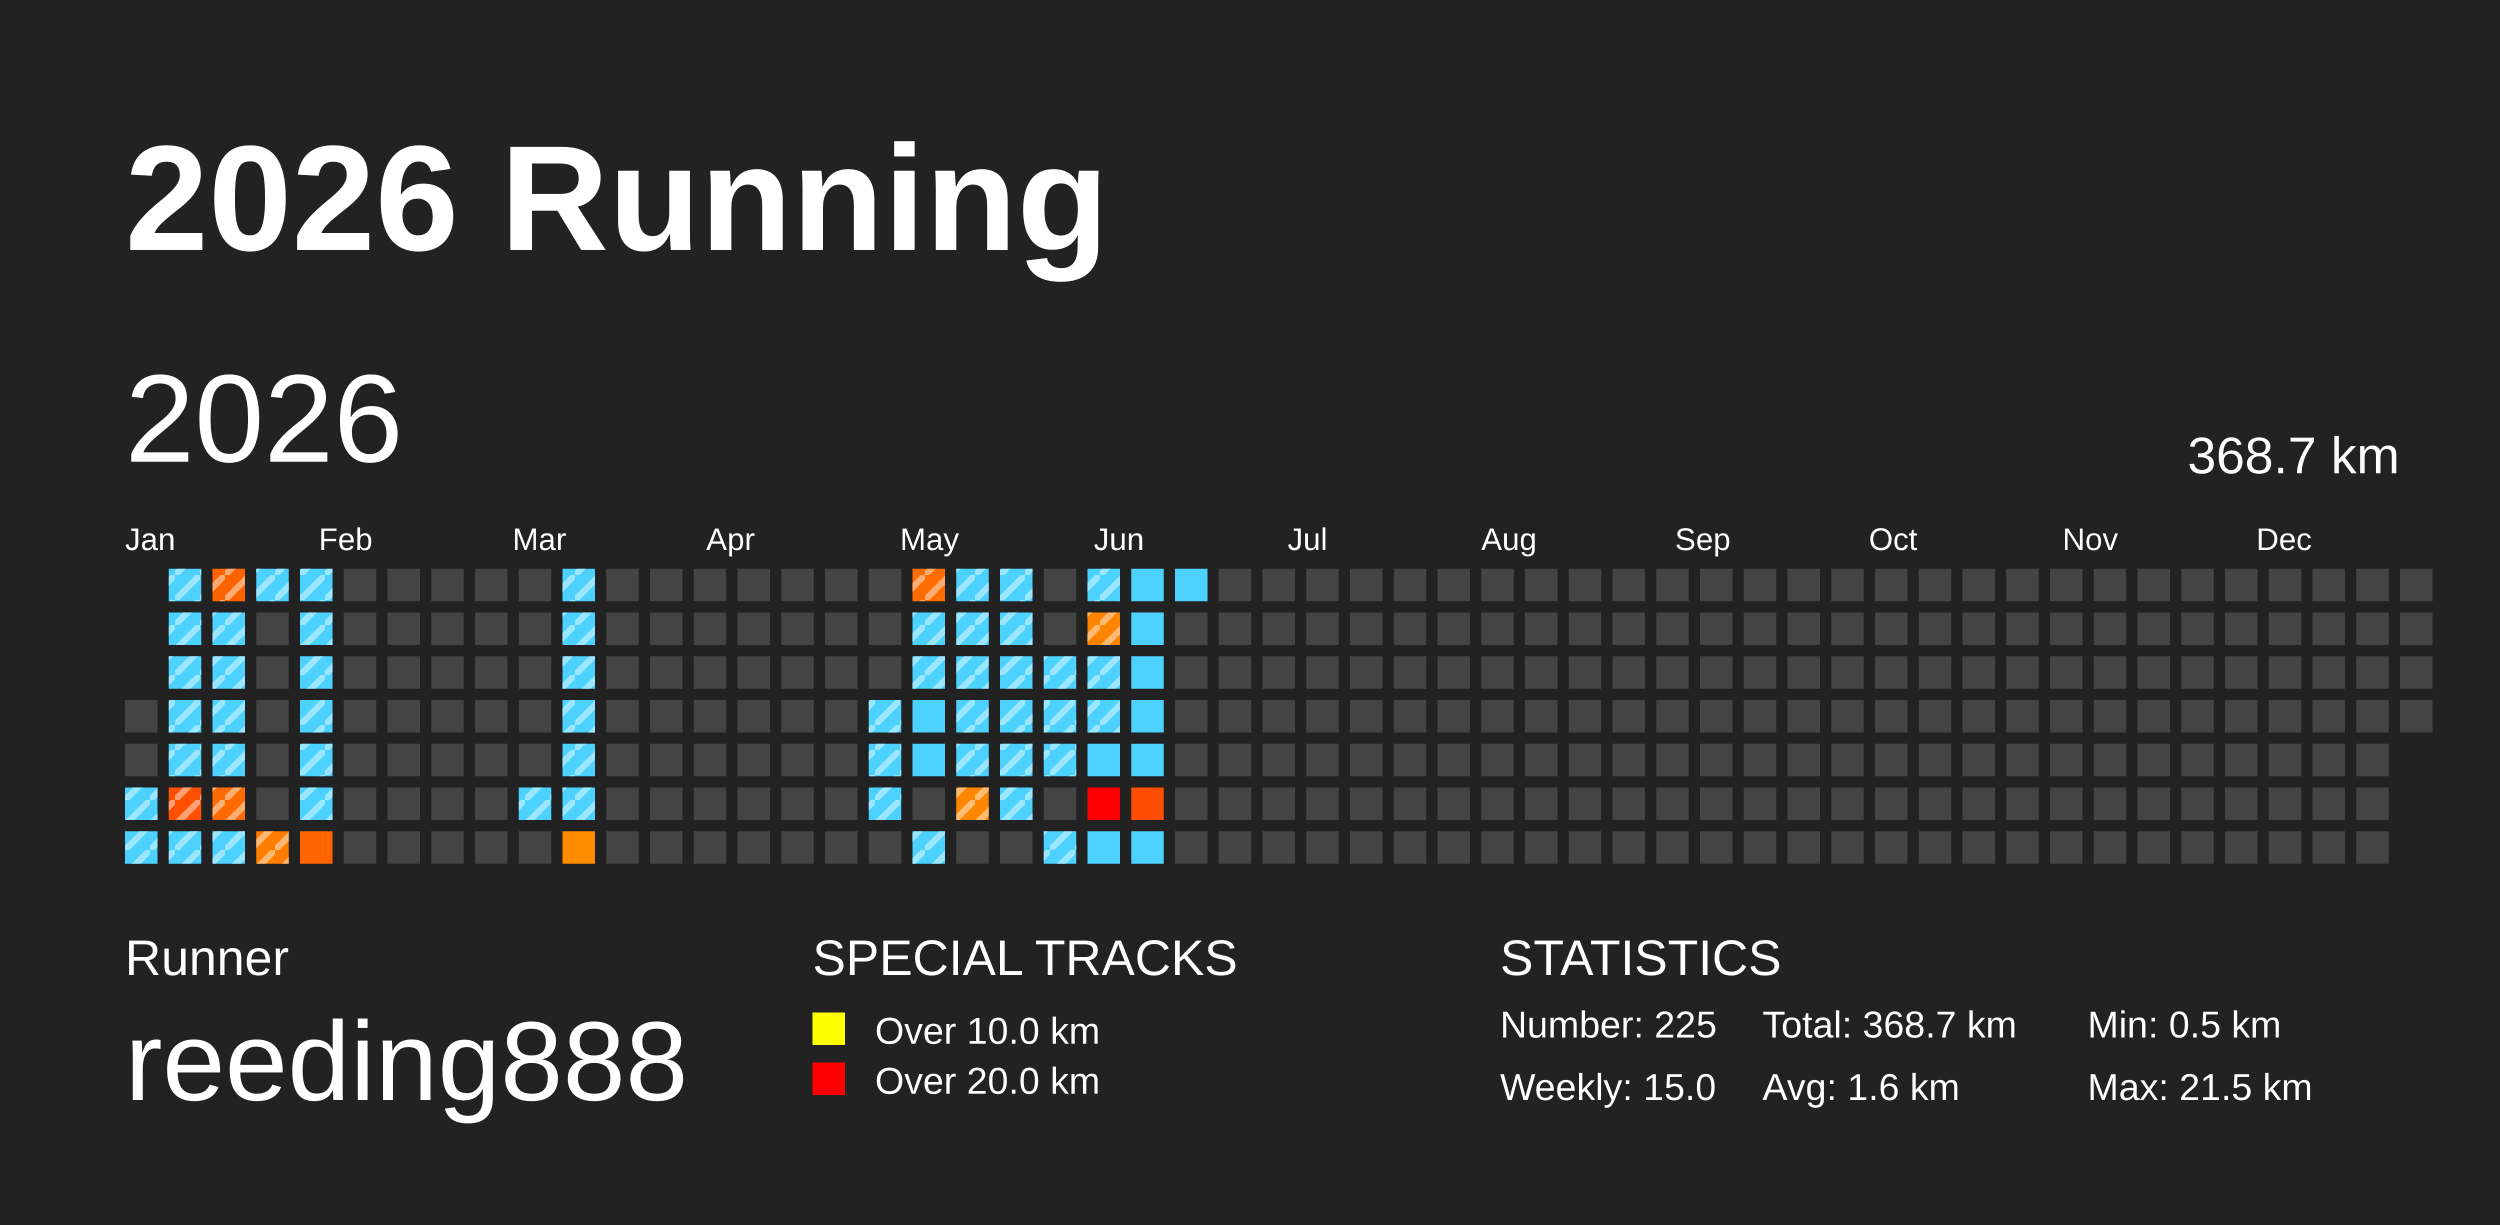
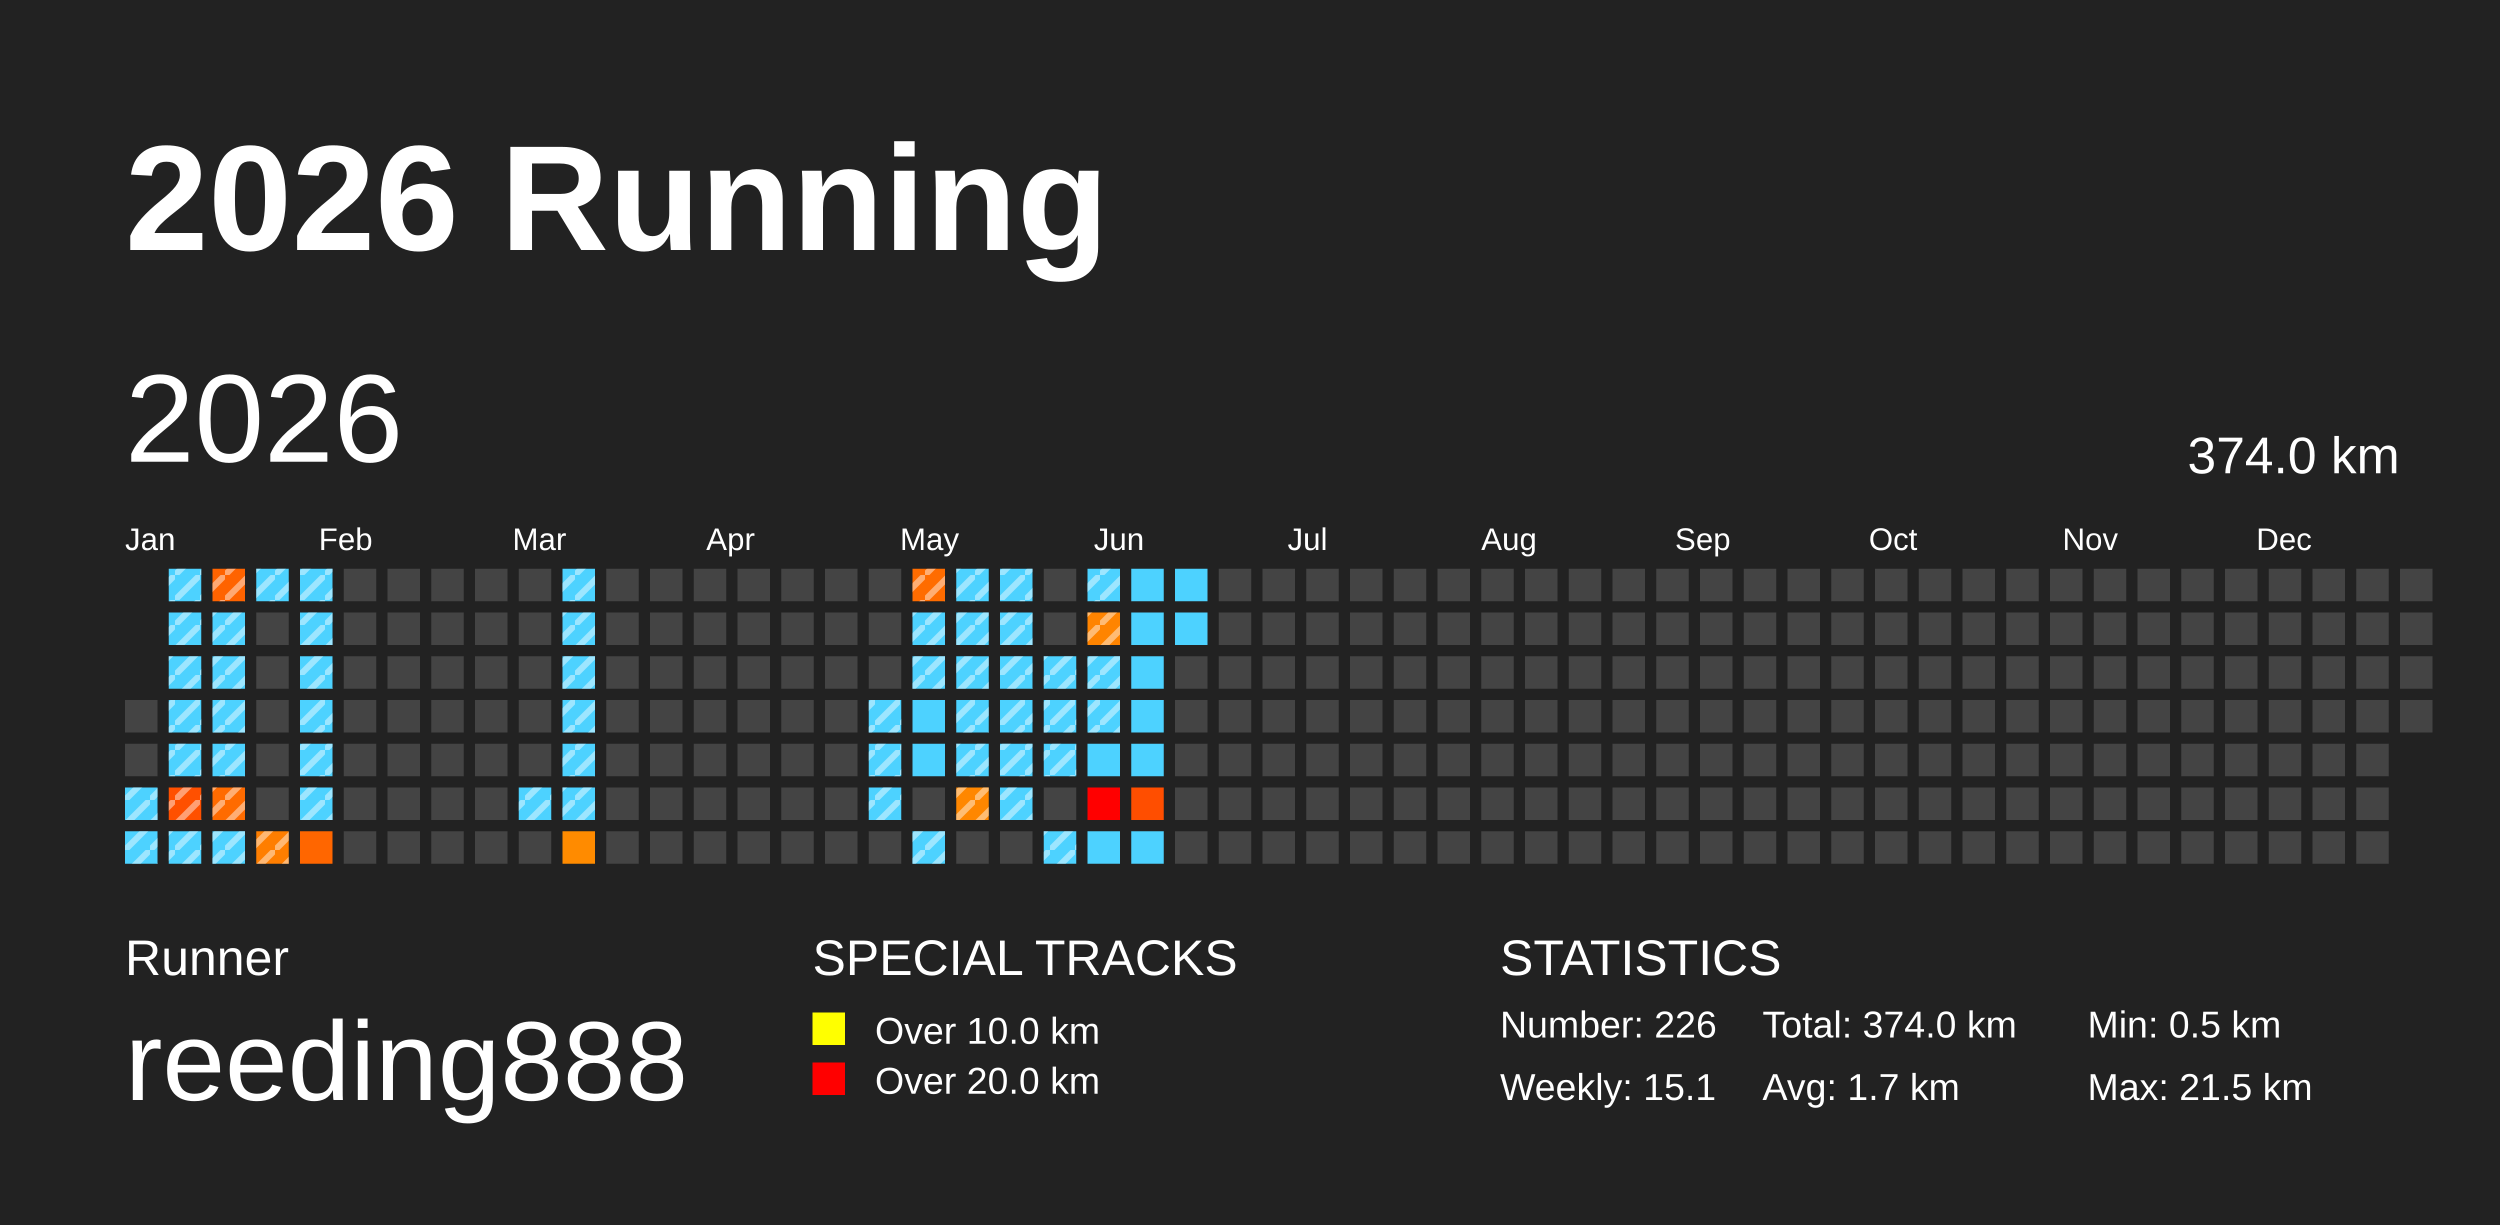
<svg xmlns="http://www.w3.org/2000/svg" baseProfile="full" height="98mm" version="1.1" viewBox="0,0,200,98" width="200mm">
  <defs>
    <pattern height="2" id="indoor-stripe" patternUnits="userSpaceOnUse" width="2">
      <line stroke="white" stroke-opacity="0.45" stroke-width="0.5" x1="0" x2="2" y1="2" y2="0" />
    </pattern>
  </defs>
  <rect fill="#222222" height="98" width="200" x="0" y="0" />
  <text fill="#FFFFFF" style="font-size:12px; font-family:Arial; font-weight:bold;" x="10" y="20">2026 Running</text>
  <text fill="#FFFFFF" style="font-size:4px; font-family:Arial" x="10" y="78">Runner</text>
  <text fill="#FFFFFF" style="font-size:9px; font-family:Arial" x="10" y="88">reeding888</text>
  <text fill="#FFFFFF" style="font-size:4px; font-family:Arial" x="65" y="78">SPECIAL TRACKS</text>
  <rect fill="yellow" height="2.6" width="2.6" x="65" y="81" />
  <text fill="#FFFFFF" style="font-size:3px; font-family:Arial" x="70" y="83.5">Over 10.0 km</text>
  <rect fill="red" height="2.6" width="2.6" x="65" y="85" />
  <text fill="#FFFFFF" style="font-size:3px; font-family:Arial" x="70" y="87.5">Over 20.0 km</text>
  <text fill="#FFFFFF" style="font-size:4px; font-family:Arial" x="120" y="78">STATISTICS</text>
-   <text fill="#FFFFFF" style="font-size:3px; font-family:Arial" x="120" y="83">Number: 225</text>
-   <text fill="#FFFFFF" style="font-size:3px; font-family:Arial" x="120" y="88">Weekly: 15.0</text>
-   <text fill="#FFFFFF" style="font-size:3px; font-family:Arial" x="141" y="83">Total: 368.7 km</text>
-   <text fill="#FFFFFF" style="font-size:3px; font-family:Arial" x="141" y="88">Avg: 1.6 km</text>
+   <text fill="#FFFFFF" style="font-size:3px; font-family:Arial" x="120" y="83">Number: 226</text>
+   <text fill="#FFFFFF" style="font-size:3px; font-family:Arial" x="120" y="88">Weekly: 15.1</text>
+   <text fill="#FFFFFF" style="font-size:3px; font-family:Arial" x="141" y="83">Total: 374.0 km</text>
+   <text fill="#FFFFFF" style="font-size:3px; font-family:Arial" x="141" y="88">Avg: 1.7 km</text>
  <text fill="#FFFFFF" style="font-size:3px; font-family:Arial" x="167" y="83">Min: 0.5 km</text>
  <text fill="#FFFFFF" style="font-size:3px; font-family:Arial" x="167" y="88">Max: 21.5 km</text>
  <text dominant-baseline="hanging" fill="#FFFFFF" style="font-size:10.0px; font-family:Arial;" x="10" y="30">2026</text>
-   <text dominant-baseline="hanging" fill="#FFFFFF" style="font-size:4.125px; font-family:Arial;" x="175" y="35">368.7 km</text>
+   <text dominant-baseline="hanging" fill="#FFFFFF" style="font-size:4.125px; font-family:Arial;" x="175" y="35">374.0 km</text>
  <text fill="#FFFFFF" style="font-size:2.5px; font-family:Arial" x="10.0" y="44">Jan</text>
  <text fill="#FFFFFF" style="font-size:2.5px; font-family:Arial" x="25.5" y="44">Feb</text>
  <text fill="#FFFFFF" style="font-size:2.5px; font-family:Arial" x="41.0" y="44">Mar</text>
  <text fill="#FFFFFF" style="font-size:2.5px; font-family:Arial" x="56.5" y="44">Apr</text>
  <text fill="#FFFFFF" style="font-size:2.5px; font-family:Arial" x="72.0" y="44">May</text>
  <text fill="#FFFFFF" style="font-size:2.5px; font-family:Arial" x="87.5" y="44">Jun</text>
  <text fill="#FFFFFF" style="font-size:2.5px; font-family:Arial" x="103.0" y="44">Jul</text>
  <text fill="#FFFFFF" style="font-size:2.5px; font-family:Arial" x="118.5" y="44">Aug</text>
  <text fill="#FFFFFF" style="font-size:2.5px; font-family:Arial" x="134.0" y="44">Sep</text>
  <text fill="#FFFFFF" style="font-size:2.5px; font-family:Arial" x="149.5" y="44">Oct</text>
  <text fill="#FFFFFF" style="font-size:2.5px; font-family:Arial" x="165.0" y="44">Nov</text>
  <text fill="#FFFFFF" style="font-size:2.5px; font-family:Arial" x="180.5" y="44">Dec</text>
  <rect fill="#444444" height="2.6" width="2.6" x="10.0" y="56.0" />
  <rect fill="#444444" height="2.6" width="2.6" x="10.0" y="59.5" />
  <rect fill="#4dd2ff" height="2.6" width="2.6" x="10.0" y="63.0" />
  <rect fill="url(#indoor-stripe)" height="2.6" style="pointer-events: none;" width="2.6" x="10.0" y="63.0" />
  <rect fill="#4dd2ff" height="2.6" width="2.6" x="10.0" y="66.5" />
  <rect fill="url(#indoor-stripe)" height="2.6" style="pointer-events: none;" width="2.6" x="10.0" y="66.5" />
  <rect fill="#4dd2ff" height="2.6" width="2.6" x="13.5" y="45.5" />
  <rect fill="url(#indoor-stripe)" height="2.6" style="pointer-events: none;" width="2.6" x="13.5" y="45.5" />
  <rect fill="#4dd2ff" height="2.6" width="2.6" x="13.5" y="49.0" />
  <rect fill="url(#indoor-stripe)" height="2.6" style="pointer-events: none;" width="2.6" x="13.5" y="49.0" />
  <rect fill="#4dd2ff" height="2.6" width="2.6" x="13.5" y="52.5" />
  <rect fill="url(#indoor-stripe)" height="2.6" style="pointer-events: none;" width="2.6" x="13.5" y="52.5" />
  <rect fill="#4dd2ff" height="2.6" width="2.6" x="13.5" y="56.0" />
  <rect fill="url(#indoor-stripe)" height="2.6" style="pointer-events: none;" width="2.6" x="13.5" y="56.0" />
  <rect fill="#4dd2ff" height="2.6" width="2.6" x="13.5" y="59.5" />
  <rect fill="url(#indoor-stripe)" height="2.6" style="pointer-events: none;" width="2.6" x="13.5" y="59.5" />
  <rect fill="#ff5000" height="2.6" width="2.6" x="13.5" y="63.0" />
  <rect fill="url(#indoor-stripe)" height="2.6" style="pointer-events: none;" width="2.6" x="13.5" y="63.0" />
  <rect fill="#4dd2ff" height="2.6" width="2.6" x="13.5" y="66.5" />
  <rect fill="url(#indoor-stripe)" height="2.6" style="pointer-events: none;" width="2.6" x="13.5" y="66.5" />
  <rect fill="#ff6300" height="2.6" width="2.6" x="17.0" y="45.5" />
  <rect fill="url(#indoor-stripe)" height="2.6" style="pointer-events: none;" width="2.6" x="17.0" y="45.5" />
  <rect fill="#4dd2ff" height="2.6" width="2.6" x="17.0" y="49.0" />
  <rect fill="url(#indoor-stripe)" height="2.6" style="pointer-events: none;" width="2.6" x="17.0" y="49.0" />
  <rect fill="#4dd2ff" height="2.6" width="2.6" x="17.0" y="52.5" />
  <rect fill="url(#indoor-stripe)" height="2.6" style="pointer-events: none;" width="2.6" x="17.0" y="52.5" />
  <rect fill="#4dd2ff" height="2.6" width="2.6" x="17.0" y="56.0" />
  <rect fill="url(#indoor-stripe)" height="2.6" style="pointer-events: none;" width="2.6" x="17.0" y="56.0" />
  <rect fill="#4dd2ff" height="2.6" width="2.6" x="17.0" y="59.5" />
  <rect fill="url(#indoor-stripe)" height="2.6" style="pointer-events: none;" width="2.6" x="17.0" y="59.5" />
  <rect fill="#ff6b00" height="2.6" width="2.6" x="17.0" y="63.0" />
  <rect fill="url(#indoor-stripe)" height="2.6" style="pointer-events: none;" width="2.6" x="17.0" y="63.0" />
  <rect fill="#4dd2ff" height="2.6" width="2.6" x="17.0" y="66.5" />
  <rect fill="url(#indoor-stripe)" height="2.6" style="pointer-events: none;" width="2.6" x="17.0" y="66.5" />
  <rect fill="#4dd2ff" height="2.6" width="2.6" x="20.5" y="45.5" />
  <rect fill="url(#indoor-stripe)" height="2.6" style="pointer-events: none;" width="2.6" x="20.5" y="45.5" />
  <rect fill="#444444" height="2.6" width="2.6" x="20.5" y="49.0" />
  <rect fill="#444444" height="2.6" width="2.6" x="20.5" y="52.5" />
  <rect fill="#444444" height="2.6" width="2.6" x="20.5" y="56.0" />
  <rect fill="#444444" height="2.6" width="2.6" x="20.5" y="59.5" />
  <rect fill="#444444" height="2.6" width="2.6" x="20.5" y="63.0" />
  <rect fill="#ff7e00" height="2.6" width="2.6" x="20.5" y="66.5" />
  <rect fill="url(#indoor-stripe)" height="2.6" style="pointer-events: none;" width="2.6" x="20.5" y="66.5" />
  <rect fill="#4dd2ff" height="2.6" width="2.6" x="24.0" y="45.5" />
  <rect fill="url(#indoor-stripe)" height="2.6" style="pointer-events: none;" width="2.6" x="24.0" y="45.5" />
  <rect fill="#4dd2ff" height="2.6" width="2.6" x="24.0" y="49.0" />
  <rect fill="url(#indoor-stripe)" height="2.6" style="pointer-events: none;" width="2.6" x="24.0" y="49.0" />
  <rect fill="#4dd2ff" height="2.6" width="2.6" x="24.0" y="52.5" />
  <rect fill="url(#indoor-stripe)" height="2.6" style="pointer-events: none;" width="2.6" x="24.0" y="52.5" />
  <rect fill="#4dd2ff" height="2.6" width="2.6" x="24.0" y="56.0" />
  <rect fill="url(#indoor-stripe)" height="2.6" style="pointer-events: none;" width="2.6" x="24.0" y="56.0" />
  <rect fill="#4dd2ff" height="2.6" width="2.6" x="24.0" y="59.5" />
  <rect fill="url(#indoor-stripe)" height="2.6" style="pointer-events: none;" width="2.6" x="24.0" y="59.5" />
  <rect fill="#4dd2ff" height="2.6" width="2.6" x="24.0" y="63.0" />
  <rect fill="url(#indoor-stripe)" height="2.6" style="pointer-events: none;" width="2.6" x="24.0" y="63.0" />
  <rect fill="#ff6600" height="2.6" width="2.6" x="24.0" y="66.5" />
  <rect fill="#444444" height="2.6" width="2.6" x="27.5" y="45.5" />
  <rect fill="#444444" height="2.6" width="2.6" x="27.5" y="49.0" />
  <rect fill="#444444" height="2.6" width="2.6" x="27.5" y="52.5" />
  <rect fill="#444444" height="2.6" width="2.6" x="27.5" y="56.0" />
  <rect fill="#444444" height="2.6" width="2.6" x="27.5" y="59.5" />
  <rect fill="#444444" height="2.6" width="2.6" x="27.5" y="63.0" />
  <rect fill="#444444" height="2.6" width="2.6" x="27.5" y="66.5" />
  <rect fill="#444444" height="2.6" width="2.6" x="31.0" y="45.5" />
  <rect fill="#444444" height="2.6" width="2.6" x="31.0" y="49.0" />
  <rect fill="#444444" height="2.6" width="2.6" x="31.0" y="52.5" />
  <rect fill="#444444" height="2.6" width="2.6" x="31.0" y="56.0" />
  <rect fill="#444444" height="2.6" width="2.6" x="31.0" y="59.5" />
  <rect fill="#444444" height="2.6" width="2.6" x="31.0" y="63.0" />
  <rect fill="#444444" height="2.6" width="2.6" x="31.0" y="66.5" />
  <rect fill="#444444" height="2.6" width="2.6" x="34.5" y="45.5" />
  <rect fill="#444444" height="2.6" width="2.6" x="34.5" y="49.0" />
  <rect fill="#444444" height="2.6" width="2.6" x="34.5" y="52.5" />
  <rect fill="#444444" height="2.6" width="2.6" x="34.5" y="56.0" />
  <rect fill="#444444" height="2.6" width="2.6" x="34.5" y="59.5" />
  <rect fill="#444444" height="2.6" width="2.6" x="34.5" y="63.0" />
  <rect fill="#444444" height="2.6" width="2.6" x="34.5" y="66.5" />
  <rect fill="#444444" height="2.6" width="2.6" x="38.0" y="45.5" />
  <rect fill="#444444" height="2.6" width="2.6" x="38.0" y="49.0" />
  <rect fill="#444444" height="2.6" width="2.6" x="38.0" y="52.5" />
  <rect fill="#444444" height="2.6" width="2.6" x="38.0" y="56.0" />
  <rect fill="#444444" height="2.6" width="2.6" x="38.0" y="59.5" />
  <rect fill="#444444" height="2.6" width="2.6" x="38.0" y="63.0" />
  <rect fill="#444444" height="2.6" width="2.6" x="38.0" y="66.5" />
  <rect fill="#444444" height="2.6" width="2.6" x="41.5" y="45.5" />
  <rect fill="#444444" height="2.6" width="2.6" x="41.5" y="49.0" />
  <rect fill="#444444" height="2.6" width="2.6" x="41.5" y="52.5" />
  <rect fill="#444444" height="2.6" width="2.6" x="41.5" y="56.0" />
  <rect fill="#444444" height="2.6" width="2.6" x="41.5" y="59.5" />
  <rect fill="#4dd2ff" height="2.6" width="2.6" x="41.5" y="63.0" />
  <rect fill="url(#indoor-stripe)" height="2.6" style="pointer-events: none;" width="2.6" x="41.5" y="63.0" />
  <rect fill="#444444" height="2.6" width="2.6" x="41.5" y="66.5" />
  <rect fill="#4dd2ff" height="2.6" width="2.6" x="45.0" y="45.5" />
  <rect fill="url(#indoor-stripe)" height="2.6" style="pointer-events: none;" width="2.6" x="45.0" y="45.5" />
  <rect fill="#4dd2ff" height="2.6" width="2.6" x="45.0" y="49.0" />
  <rect fill="url(#indoor-stripe)" height="2.6" style="pointer-events: none;" width="2.6" x="45.0" y="49.0" />
  <rect fill="#4dd2ff" height="2.6" width="2.6" x="45.0" y="52.5" />
  <rect fill="url(#indoor-stripe)" height="2.6" style="pointer-events: none;" width="2.6" x="45.0" y="52.5" />
  <rect fill="#4dd2ff" height="2.6" width="2.6" x="45.0" y="56.0" />
  <rect fill="url(#indoor-stripe)" height="2.6" style="pointer-events: none;" width="2.6" x="45.0" y="56.0" />
  <rect fill="#4dd2ff" height="2.6" width="2.6" x="45.0" y="59.5" />
  <rect fill="url(#indoor-stripe)" height="2.6" style="pointer-events: none;" width="2.6" x="45.0" y="59.5" />
  <rect fill="#4dd2ff" height="2.6" width="2.6" x="45.0" y="63.0" />
  <rect fill="url(#indoor-stripe)" height="2.6" style="pointer-events: none;" width="2.6" x="45.0" y="63.0" />
  <rect fill="#ff8b00" height="2.6" width="2.6" x="45.0" y="66.5" />
  <rect fill="#444444" height="2.6" width="2.6" x="48.5" y="45.5" />
  <rect fill="#444444" height="2.6" width="2.6" x="48.5" y="49.0" />
  <rect fill="#444444" height="2.6" width="2.6" x="48.5" y="52.5" />
  <rect fill="#444444" height="2.6" width="2.6" x="48.5" y="56.0" />
  <rect fill="#444444" height="2.6" width="2.6" x="48.5" y="59.5" />
  <rect fill="#444444" height="2.6" width="2.6" x="48.5" y="63.0" />
  <rect fill="#444444" height="2.6" width="2.6" x="48.5" y="66.5" />
  <rect fill="#444444" height="2.6" width="2.6" x="52.0" y="45.5" />
  <rect fill="#444444" height="2.6" width="2.6" x="52.0" y="49.0" />
  <rect fill="#444444" height="2.6" width="2.6" x="52.0" y="52.5" />
  <rect fill="#444444" height="2.6" width="2.6" x="52.0" y="56.0" />
  <rect fill="#444444" height="2.6" width="2.6" x="52.0" y="59.5" />
  <rect fill="#444444" height="2.6" width="2.6" x="52.0" y="63.0" />
  <rect fill="#444444" height="2.6" width="2.6" x="52.0" y="66.5" />
  <rect fill="#444444" height="2.6" width="2.6" x="55.5" y="45.5" />
  <rect fill="#444444" height="2.6" width="2.6" x="55.5" y="49.0" />
  <rect fill="#444444" height="2.6" width="2.6" x="55.5" y="52.5" />
  <rect fill="#444444" height="2.6" width="2.6" x="55.5" y="56.0" />
  <rect fill="#444444" height="2.6" width="2.6" x="55.5" y="59.5" />
  <rect fill="#444444" height="2.6" width="2.6" x="55.5" y="63.0" />
  <rect fill="#444444" height="2.6" width="2.6" x="55.5" y="66.5" />
  <rect fill="#444444" height="2.6" width="2.6" x="59.0" y="45.5" />
  <rect fill="#444444" height="2.6" width="2.6" x="59.0" y="49.0" />
  <rect fill="#444444" height="2.6" width="2.6" x="59.0" y="52.5" />
  <rect fill="#444444" height="2.6" width="2.6" x="59.0" y="56.0" />
  <rect fill="#444444" height="2.6" width="2.6" x="59.0" y="59.5" />
  <rect fill="#444444" height="2.6" width="2.6" x="59.0" y="63.0" />
  <rect fill="#444444" height="2.6" width="2.6" x="59.0" y="66.5" />
  <rect fill="#444444" height="2.6" width="2.6" x="62.5" y="45.5" />
  <rect fill="#444444" height="2.6" width="2.6" x="62.5" y="49.0" />
  <rect fill="#444444" height="2.6" width="2.6" x="62.5" y="52.5" />
  <rect fill="#444444" height="2.6" width="2.6" x="62.5" y="56.0" />
  <rect fill="#444444" height="2.6" width="2.6" x="62.5" y="59.5" />
  <rect fill="#444444" height="2.6" width="2.6" x="62.5" y="63.0" />
  <rect fill="#444444" height="2.6" width="2.6" x="62.5" y="66.5" />
  <rect fill="#444444" height="2.6" width="2.6" x="66.0" y="45.5" />
  <rect fill="#444444" height="2.6" width="2.6" x="66.0" y="49.0" />
  <rect fill="#444444" height="2.6" width="2.6" x="66.0" y="52.5" />
  <rect fill="#444444" height="2.6" width="2.6" x="66.0" y="56.0" />
  <rect fill="#444444" height="2.6" width="2.6" x="66.0" y="59.5" />
  <rect fill="#444444" height="2.6" width="2.6" x="66.0" y="63.0" />
  <rect fill="#444444" height="2.6" width="2.6" x="66.0" y="66.5" />
  <rect fill="#444444" height="2.6" width="2.6" x="69.5" y="45.5" />
  <rect fill="#444444" height="2.6" width="2.6" x="69.5" y="49.0" />
  <rect fill="#444444" height="2.6" width="2.6" x="69.5" y="52.5" />
  <rect fill="#4dd2ff" height="2.6" width="2.6" x="69.5" y="56.0" />
  <rect fill="url(#indoor-stripe)" height="2.6" style="pointer-events: none;" width="2.6" x="69.5" y="56.0" />
  <rect fill="#4dd2ff" height="2.6" width="2.6" x="69.5" y="59.5" />
  <rect fill="url(#indoor-stripe)" height="2.6" style="pointer-events: none;" width="2.6" x="69.5" y="59.5" />
  <rect fill="#4dd2ff" height="2.6" width="2.6" x="69.5" y="63.0" />
  <rect fill="url(#indoor-stripe)" height="2.6" style="pointer-events: none;" width="2.6" x="69.5" y="63.0" />
  <rect fill="#444444" height="2.6" width="2.6" x="69.5" y="66.5" />
  <rect fill="#ff6c00" height="2.6" width="2.6" x="73.0" y="45.5" />
  <rect fill="url(#indoor-stripe)" height="2.6" style="pointer-events: none;" width="2.6" x="73.0" y="45.5" />
  <rect fill="#4dd2ff" height="2.6" width="2.6" x="73.0" y="49.0" />
  <rect fill="url(#indoor-stripe)" height="2.6" style="pointer-events: none;" width="2.6" x="73.0" y="49.0" />
  <rect fill="#4dd2ff" height="2.6" width="2.6" x="73.0" y="52.5" />
  <rect fill="url(#indoor-stripe)" height="2.6" style="pointer-events: none;" width="2.6" x="73.0" y="52.5" />
  <rect fill="#4dd2ff" height="2.6" width="2.6" x="73.0" y="56.0" />
  <rect fill="#4dd2ff" height="2.6" width="2.6" x="73.0" y="59.5" />
  <rect fill="#444444" height="2.6" width="2.6" x="73.0" y="63.0" />
  <rect fill="#4dd2ff" height="2.6" width="2.6" x="73.0" y="66.5" />
  <rect fill="url(#indoor-stripe)" height="2.6" style="pointer-events: none;" width="2.6" x="73.0" y="66.5" />
  <rect fill="#4dd2ff" height="2.6" width="2.6" x="76.5" y="45.5" />
  <rect fill="url(#indoor-stripe)" height="2.6" style="pointer-events: none;" width="2.6" x="76.5" y="45.5" />
  <rect fill="#4dd2ff" height="2.6" width="2.6" x="76.5" y="49.0" />
  <rect fill="url(#indoor-stripe)" height="2.6" style="pointer-events: none;" width="2.6" x="76.5" y="49.0" />
  <rect fill="#4dd2ff" height="2.6" width="2.6" x="76.5" y="52.5" />
  <rect fill="url(#indoor-stripe)" height="2.6" style="pointer-events: none;" width="2.6" x="76.5" y="52.5" />
  <rect fill="#4dd2ff" height="2.6" width="2.6" x="76.5" y="56.0" />
  <rect fill="url(#indoor-stripe)" height="2.6" style="pointer-events: none;" width="2.6" x="76.5" y="56.0" />
  <rect fill="#4dd2ff" height="2.6" width="2.6" x="76.5" y="59.5" />
  <rect fill="url(#indoor-stripe)" height="2.6" style="pointer-events: none;" width="2.6" x="76.5" y="59.5" />
  <rect fill="#ff8700" height="2.6" width="2.6" x="76.5" y="63.0" />
  <rect fill="url(#indoor-stripe)" height="2.6" style="pointer-events: none;" width="2.6" x="76.5" y="63.0" />
  <rect fill="#444444" height="2.6" width="2.6" x="76.5" y="66.5" />
  <rect fill="#4dd2ff" height="2.6" width="2.6" x="80.0" y="45.5" />
  <rect fill="url(#indoor-stripe)" height="2.6" style="pointer-events: none;" width="2.6" x="80.0" y="45.5" />
  <rect fill="#4dd2ff" height="2.6" width="2.6" x="80.0" y="49.0" />
  <rect fill="url(#indoor-stripe)" height="2.6" style="pointer-events: none;" width="2.6" x="80.0" y="49.0" />
  <rect fill="#4dd2ff" height="2.6" width="2.6" x="80.0" y="52.5" />
  <rect fill="url(#indoor-stripe)" height="2.6" style="pointer-events: none;" width="2.6" x="80.0" y="52.5" />
  <rect fill="#4dd2ff" height="2.6" width="2.6" x="80.0" y="56.0" />
  <rect fill="url(#indoor-stripe)" height="2.6" style="pointer-events: none;" width="2.6" x="80.0" y="56.0" />
  <rect fill="#4dd2ff" height="2.6" width="2.6" x="80.0" y="59.5" />
  <rect fill="url(#indoor-stripe)" height="2.6" style="pointer-events: none;" width="2.6" x="80.0" y="59.5" />
  <rect fill="#4dd2ff" height="2.6" width="2.6" x="80.0" y="63.0" />
  <rect fill="url(#indoor-stripe)" height="2.6" style="pointer-events: none;" width="2.6" x="80.0" y="63.0" />
  <rect fill="#444444" height="2.6" width="2.6" x="80.0" y="66.5" />
  <rect fill="#444444" height="2.6" width="2.6" x="83.5" y="45.5" />
  <rect fill="#444444" height="2.6" width="2.6" x="83.5" y="49.0" />
  <rect fill="#4dd2ff" height="2.6" width="2.6" x="83.5" y="52.5" />
  <rect fill="url(#indoor-stripe)" height="2.6" style="pointer-events: none;" width="2.6" x="83.5" y="52.5" />
  <rect fill="#4dd2ff" height="2.6" width="2.6" x="83.5" y="56.0" />
  <rect fill="url(#indoor-stripe)" height="2.6" style="pointer-events: none;" width="2.6" x="83.5" y="56.0" />
  <rect fill="#4dd2ff" height="2.6" width="2.6" x="83.5" y="59.5" />
  <rect fill="url(#indoor-stripe)" height="2.6" style="pointer-events: none;" width="2.6" x="83.5" y="59.5" />
  <rect fill="#444444" height="2.6" width="2.6" x="83.5" y="63.0" />
  <rect fill="#4dd2ff" height="2.6" width="2.6" x="83.5" y="66.5" />
  <rect fill="url(#indoor-stripe)" height="2.6" style="pointer-events: none;" width="2.6" x="83.5" y="66.5" />
  <rect fill="#4dd2ff" height="2.6" width="2.6" x="87.0" y="45.5" />
  <rect fill="url(#indoor-stripe)" height="2.6" style="pointer-events: none;" width="2.6" x="87.0" y="45.5" />
  <rect fill="#ff8400" height="2.6" width="2.6" x="87.0" y="49.0" />
  <rect fill="url(#indoor-stripe)" height="2.6" style="pointer-events: none;" width="2.6" x="87.0" y="49.0" />
  <rect fill="#4dd2ff" height="2.6" width="2.6" x="87.0" y="52.5" />
  <rect fill="url(#indoor-stripe)" height="2.6" style="pointer-events: none;" width="2.6" x="87.0" y="52.5" />
  <rect fill="#4dd2ff" height="2.6" width="2.6" x="87.0" y="56.0" />
  <rect fill="url(#indoor-stripe)" height="2.6" style="pointer-events: none;" width="2.6" x="87.0" y="56.0" />
  <rect fill="#4dd2ff" height="2.6" width="2.6" x="87.0" y="59.5" />
  <rect fill="red" height="2.6" width="2.6" x="87.0" y="63.0" />
  <rect fill="#4dd2ff" height="2.6" width="2.6" x="87.0" y="66.5" />
  <rect fill="#4dd2ff" height="2.6" width="2.6" x="90.5" y="45.5" />
  <rect fill="#4dd2ff" height="2.6" width="2.6" x="90.5" y="49.0" />
  <rect fill="#4dd2ff" height="2.6" width="2.6" x="90.5" y="52.5" />
  <rect fill="#4dd2ff" height="2.6" width="2.6" x="90.5" y="56.0" />
  <rect fill="#4dd2ff" height="2.6" width="2.6" x="90.5" y="59.5" />
  <rect fill="#ff4e00" height="2.6" width="2.6" x="90.5" y="63.0" />
  <rect fill="#4dd2ff" height="2.6" width="2.6" x="90.5" y="66.5" />
  <rect fill="#4dd2ff" height="2.6" width="2.6" x="94.0" y="45.5" />
-   <rect fill="#444444" height="2.6" width="2.6" x="94.0" y="49.0" />
+   <rect fill="#4dd2ff" height="2.6" width="2.6" x="94.0" y="49.0" />
  <rect fill="#444444" height="2.6" width="2.6" x="94.0" y="52.5" />
  <rect fill="#444444" height="2.6" width="2.6" x="94.0" y="56.0" />
  <rect fill="#444444" height="2.6" width="2.6" x="94.0" y="59.5" />
  <rect fill="#444444" height="2.6" width="2.6" x="94.0" y="63.0" />
  <rect fill="#444444" height="2.6" width="2.6" x="94.0" y="66.5" />
  <rect fill="#444444" height="2.6" width="2.6" x="97.5" y="45.5" />
  <rect fill="#444444" height="2.6" width="2.6" x="97.5" y="49.0" />
  <rect fill="#444444" height="2.6" width="2.6" x="97.5" y="52.5" />
  <rect fill="#444444" height="2.6" width="2.6" x="97.5" y="56.0" />
  <rect fill="#444444" height="2.6" width="2.6" x="97.5" y="59.5" />
  <rect fill="#444444" height="2.6" width="2.6" x="97.5" y="63.0" />
  <rect fill="#444444" height="2.6" width="2.6" x="97.5" y="66.5" />
  <rect fill="#444444" height="2.6" width="2.6" x="101.0" y="45.5" />
  <rect fill="#444444" height="2.6" width="2.6" x="101.0" y="49.0" />
  <rect fill="#444444" height="2.6" width="2.6" x="101.0" y="52.5" />
  <rect fill="#444444" height="2.6" width="2.6" x="101.0" y="56.0" />
  <rect fill="#444444" height="2.6" width="2.6" x="101.0" y="59.5" />
  <rect fill="#444444" height="2.6" width="2.6" x="101.0" y="63.0" />
  <rect fill="#444444" height="2.6" width="2.6" x="101.0" y="66.5" />
  <rect fill="#444444" height="2.6" width="2.6" x="104.5" y="45.5" />
  <rect fill="#444444" height="2.6" width="2.6" x="104.5" y="49.0" />
  <rect fill="#444444" height="2.6" width="2.6" x="104.5" y="52.5" />
  <rect fill="#444444" height="2.6" width="2.6" x="104.5" y="56.0" />
  <rect fill="#444444" height="2.6" width="2.6" x="104.5" y="59.5" />
  <rect fill="#444444" height="2.6" width="2.6" x="104.5" y="63.0" />
  <rect fill="#444444" height="2.6" width="2.6" x="104.5" y="66.5" />
  <rect fill="#444444" height="2.6" width="2.6" x="108.0" y="45.5" />
  <rect fill="#444444" height="2.6" width="2.6" x="108.0" y="49.0" />
  <rect fill="#444444" height="2.6" width="2.6" x="108.0" y="52.5" />
  <rect fill="#444444" height="2.6" width="2.6" x="108.0" y="56.0" />
  <rect fill="#444444" height="2.6" width="2.6" x="108.0" y="59.5" />
  <rect fill="#444444" height="2.6" width="2.6" x="108.0" y="63.0" />
  <rect fill="#444444" height="2.6" width="2.6" x="108.0" y="66.5" />
  <rect fill="#444444" height="2.6" width="2.6" x="111.5" y="45.5" />
  <rect fill="#444444" height="2.6" width="2.6" x="111.5" y="49.0" />
  <rect fill="#444444" height="2.6" width="2.6" x="111.5" y="52.5" />
  <rect fill="#444444" height="2.6" width="2.6" x="111.5" y="56.0" />
  <rect fill="#444444" height="2.6" width="2.6" x="111.5" y="59.5" />
  <rect fill="#444444" height="2.6" width="2.6" x="111.5" y="63.0" />
  <rect fill="#444444" height="2.6" width="2.6" x="111.5" y="66.5" />
  <rect fill="#444444" height="2.6" width="2.6" x="115.0" y="45.5" />
  <rect fill="#444444" height="2.6" width="2.6" x="115.0" y="49.0" />
  <rect fill="#444444" height="2.6" width="2.6" x="115.0" y="52.5" />
  <rect fill="#444444" height="2.6" width="2.6" x="115.0" y="56.0" />
  <rect fill="#444444" height="2.6" width="2.6" x="115.0" y="59.5" />
  <rect fill="#444444" height="2.6" width="2.6" x="115.0" y="63.0" />
  <rect fill="#444444" height="2.6" width="2.6" x="115.0" y="66.5" />
  <rect fill="#444444" height="2.6" width="2.6" x="118.5" y="45.5" />
  <rect fill="#444444" height="2.6" width="2.6" x="118.5" y="49.0" />
  <rect fill="#444444" height="2.6" width="2.6" x="118.5" y="52.5" />
  <rect fill="#444444" height="2.6" width="2.6" x="118.5" y="56.0" />
  <rect fill="#444444" height="2.6" width="2.6" x="118.5" y="59.5" />
  <rect fill="#444444" height="2.6" width="2.6" x="118.5" y="63.0" />
  <rect fill="#444444" height="2.6" width="2.6" x="118.5" y="66.5" />
  <rect fill="#444444" height="2.6" width="2.6" x="122.0" y="45.5" />
  <rect fill="#444444" height="2.6" width="2.6" x="122.0" y="49.0" />
  <rect fill="#444444" height="2.6" width="2.6" x="122.0" y="52.5" />
  <rect fill="#444444" height="2.6" width="2.6" x="122.0" y="56.0" />
  <rect fill="#444444" height="2.6" width="2.6" x="122.0" y="59.5" />
  <rect fill="#444444" height="2.6" width="2.6" x="122.0" y="63.0" />
  <rect fill="#444444" height="2.6" width="2.6" x="122.0" y="66.5" />
  <rect fill="#444444" height="2.6" width="2.6" x="125.5" y="45.5" />
  <rect fill="#444444" height="2.6" width="2.6" x="125.5" y="49.0" />
  <rect fill="#444444" height="2.6" width="2.6" x="125.5" y="52.5" />
  <rect fill="#444444" height="2.6" width="2.6" x="125.5" y="56.0" />
  <rect fill="#444444" height="2.6" width="2.6" x="125.5" y="59.5" />
  <rect fill="#444444" height="2.6" width="2.6" x="125.5" y="63.0" />
  <rect fill="#444444" height="2.6" width="2.6" x="125.5" y="66.5" />
  <rect fill="#444444" height="2.6" width="2.6" x="129.0" y="45.5" />
  <rect fill="#444444" height="2.6" width="2.6" x="129.0" y="49.0" />
  <rect fill="#444444" height="2.6" width="2.6" x="129.0" y="52.5" />
  <rect fill="#444444" height="2.6" width="2.6" x="129.0" y="56.0" />
  <rect fill="#444444" height="2.6" width="2.6" x="129.0" y="59.5" />
  <rect fill="#444444" height="2.6" width="2.6" x="129.0" y="63.0" />
  <rect fill="#444444" height="2.6" width="2.6" x="129.0" y="66.5" />
  <rect fill="#444444" height="2.6" width="2.6" x="132.5" y="45.5" />
  <rect fill="#444444" height="2.6" width="2.6" x="132.5" y="49.0" />
  <rect fill="#444444" height="2.6" width="2.6" x="132.5" y="52.5" />
  <rect fill="#444444" height="2.6" width="2.6" x="132.5" y="56.0" />
  <rect fill="#444444" height="2.6" width="2.6" x="132.5" y="59.5" />
  <rect fill="#444444" height="2.6" width="2.6" x="132.5" y="63.0" />
  <rect fill="#444444" height="2.6" width="2.6" x="132.5" y="66.5" />
  <rect fill="#444444" height="2.6" width="2.6" x="136.0" y="45.5" />
  <rect fill="#444444" height="2.6" width="2.6" x="136.0" y="49.0" />
  <rect fill="#444444" height="2.6" width="2.6" x="136.0" y="52.5" />
  <rect fill="#444444" height="2.6" width="2.6" x="136.0" y="56.0" />
  <rect fill="#444444" height="2.6" width="2.6" x="136.0" y="59.5" />
  <rect fill="#444444" height="2.6" width="2.6" x="136.0" y="63.0" />
  <rect fill="#444444" height="2.6" width="2.6" x="136.0" y="66.5" />
  <rect fill="#444444" height="2.6" width="2.6" x="139.5" y="45.5" />
  <rect fill="#444444" height="2.6" width="2.6" x="139.5" y="49.0" />
  <rect fill="#444444" height="2.6" width="2.6" x="139.5" y="52.5" />
  <rect fill="#444444" height="2.6" width="2.6" x="139.5" y="56.0" />
  <rect fill="#444444" height="2.6" width="2.6" x="139.5" y="59.5" />
  <rect fill="#444444" height="2.6" width="2.6" x="139.5" y="63.0" />
  <rect fill="#444444" height="2.6" width="2.6" x="139.5" y="66.5" />
  <rect fill="#444444" height="2.6" width="2.6" x="143.0" y="45.5" />
  <rect fill="#444444" height="2.6" width="2.6" x="143.0" y="49.0" />
  <rect fill="#444444" height="2.6" width="2.6" x="143.0" y="52.5" />
  <rect fill="#444444" height="2.6" width="2.6" x="143.0" y="56.0" />
  <rect fill="#444444" height="2.6" width="2.6" x="143.0" y="59.5" />
  <rect fill="#444444" height="2.6" width="2.6" x="143.0" y="63.0" />
  <rect fill="#444444" height="2.6" width="2.6" x="143.0" y="66.5" />
  <rect fill="#444444" height="2.6" width="2.6" x="146.5" y="45.5" />
  <rect fill="#444444" height="2.6" width="2.6" x="146.5" y="49.0" />
  <rect fill="#444444" height="2.6" width="2.6" x="146.5" y="52.5" />
  <rect fill="#444444" height="2.6" width="2.6" x="146.5" y="56.0" />
  <rect fill="#444444" height="2.6" width="2.6" x="146.5" y="59.5" />
  <rect fill="#444444" height="2.6" width="2.6" x="146.5" y="63.0" />
  <rect fill="#444444" height="2.6" width="2.6" x="146.5" y="66.5" />
  <rect fill="#444444" height="2.6" width="2.6" x="150.0" y="45.5" />
  <rect fill="#444444" height="2.6" width="2.6" x="150.0" y="49.0" />
  <rect fill="#444444" height="2.6" width="2.6" x="150.0" y="52.5" />
  <rect fill="#444444" height="2.6" width="2.6" x="150.0" y="56.0" />
  <rect fill="#444444" height="2.6" width="2.6" x="150.0" y="59.5" />
  <rect fill="#444444" height="2.6" width="2.6" x="150.0" y="63.0" />
  <rect fill="#444444" height="2.6" width="2.6" x="150.0" y="66.5" />
  <rect fill="#444444" height="2.6" width="2.6" x="153.5" y="45.5" />
  <rect fill="#444444" height="2.6" width="2.6" x="153.5" y="49.0" />
  <rect fill="#444444" height="2.6" width="2.6" x="153.5" y="52.5" />
  <rect fill="#444444" height="2.6" width="2.6" x="153.5" y="56.0" />
  <rect fill="#444444" height="2.6" width="2.6" x="153.5" y="59.5" />
  <rect fill="#444444" height="2.6" width="2.6" x="153.5" y="63.0" />
  <rect fill="#444444" height="2.6" width="2.6" x="153.5" y="66.5" />
  <rect fill="#444444" height="2.6" width="2.6" x="157.0" y="45.5" />
  <rect fill="#444444" height="2.6" width="2.6" x="157.0" y="49.0" />
  <rect fill="#444444" height="2.6" width="2.6" x="157.0" y="52.5" />
  <rect fill="#444444" height="2.6" width="2.6" x="157.0" y="56.0" />
  <rect fill="#444444" height="2.6" width="2.6" x="157.0" y="59.5" />
  <rect fill="#444444" height="2.6" width="2.6" x="157.0" y="63.0" />
  <rect fill="#444444" height="2.6" width="2.6" x="157.0" y="66.5" />
  <rect fill="#444444" height="2.6" width="2.6" x="160.5" y="45.5" />
  <rect fill="#444444" height="2.6" width="2.6" x="160.5" y="49.0" />
  <rect fill="#444444" height="2.6" width="2.6" x="160.5" y="52.5" />
  <rect fill="#444444" height="2.6" width="2.6" x="160.5" y="56.0" />
  <rect fill="#444444" height="2.6" width="2.6" x="160.5" y="59.5" />
  <rect fill="#444444" height="2.6" width="2.6" x="160.5" y="63.0" />
  <rect fill="#444444" height="2.6" width="2.6" x="160.5" y="66.5" />
  <rect fill="#444444" height="2.6" width="2.6" x="164.0" y="45.5" />
  <rect fill="#444444" height="2.6" width="2.6" x="164.0" y="49.0" />
  <rect fill="#444444" height="2.6" width="2.6" x="164.0" y="52.5" />
  <rect fill="#444444" height="2.6" width="2.6" x="164.0" y="56.0" />
  <rect fill="#444444" height="2.6" width="2.6" x="164.0" y="59.5" />
  <rect fill="#444444" height="2.6" width="2.6" x="164.0" y="63.0" />
  <rect fill="#444444" height="2.6" width="2.6" x="164.0" y="66.5" />
  <rect fill="#444444" height="2.6" width="2.6" x="167.5" y="45.5" />
  <rect fill="#444444" height="2.6" width="2.6" x="167.5" y="49.0" />
  <rect fill="#444444" height="2.6" width="2.6" x="167.5" y="52.5" />
  <rect fill="#444444" height="2.6" width="2.6" x="167.5" y="56.0" />
  <rect fill="#444444" height="2.6" width="2.6" x="167.5" y="59.5" />
  <rect fill="#444444" height="2.6" width="2.6" x="167.5" y="63.0" />
  <rect fill="#444444" height="2.6" width="2.6" x="167.5" y="66.5" />
  <rect fill="#444444" height="2.6" width="2.6" x="171.0" y="45.5" />
  <rect fill="#444444" height="2.6" width="2.6" x="171.0" y="49.0" />
  <rect fill="#444444" height="2.6" width="2.6" x="171.0" y="52.5" />
  <rect fill="#444444" height="2.6" width="2.6" x="171.0" y="56.0" />
  <rect fill="#444444" height="2.6" width="2.6" x="171.0" y="59.5" />
  <rect fill="#444444" height="2.6" width="2.6" x="171.0" y="63.0" />
  <rect fill="#444444" height="2.6" width="2.6" x="171.0" y="66.5" />
  <rect fill="#444444" height="2.6" width="2.6" x="174.5" y="45.5" />
  <rect fill="#444444" height="2.6" width="2.6" x="174.5" y="49.0" />
  <rect fill="#444444" height="2.6" width="2.6" x="174.5" y="52.5" />
  <rect fill="#444444" height="2.6" width="2.6" x="174.5" y="56.0" />
  <rect fill="#444444" height="2.6" width="2.6" x="174.5" y="59.5" />
  <rect fill="#444444" height="2.6" width="2.6" x="174.5" y="63.0" />
  <rect fill="#444444" height="2.6" width="2.6" x="174.5" y="66.5" />
  <rect fill="#444444" height="2.6" width="2.6" x="178.0" y="45.5" />
  <rect fill="#444444" height="2.6" width="2.6" x="178.0" y="49.0" />
  <rect fill="#444444" height="2.6" width="2.6" x="178.0" y="52.5" />
  <rect fill="#444444" height="2.6" width="2.6" x="178.0" y="56.0" />
  <rect fill="#444444" height="2.6" width="2.6" x="178.0" y="59.5" />
  <rect fill="#444444" height="2.6" width="2.6" x="178.0" y="63.0" />
  <rect fill="#444444" height="2.6" width="2.6" x="178.0" y="66.5" />
  <rect fill="#444444" height="2.6" width="2.6" x="181.5" y="45.5" />
  <rect fill="#444444" height="2.6" width="2.6" x="181.5" y="49.0" />
  <rect fill="#444444" height="2.6" width="2.6" x="181.5" y="52.5" />
  <rect fill="#444444" height="2.6" width="2.6" x="181.5" y="56.0" />
  <rect fill="#444444" height="2.6" width="2.6" x="181.5" y="59.5" />
  <rect fill="#444444" height="2.6" width="2.6" x="181.5" y="63.0" />
  <rect fill="#444444" height="2.6" width="2.6" x="181.5" y="66.5" />
  <rect fill="#444444" height="2.6" width="2.6" x="185.0" y="45.5" />
  <rect fill="#444444" height="2.6" width="2.6" x="185.0" y="49.0" />
  <rect fill="#444444" height="2.6" width="2.6" x="185.0" y="52.5" />
  <rect fill="#444444" height="2.6" width="2.6" x="185.0" y="56.0" />
  <rect fill="#444444" height="2.6" width="2.6" x="185.0" y="59.5" />
  <rect fill="#444444" height="2.6" width="2.6" x="185.0" y="63.0" />
  <rect fill="#444444" height="2.6" width="2.6" x="185.0" y="66.5" />
  <rect fill="#444444" height="2.6" width="2.6" x="188.5" y="45.5" />
  <rect fill="#444444" height="2.6" width="2.6" x="188.5" y="49.0" />
  <rect fill="#444444" height="2.6" width="2.6" x="188.5" y="52.5" />
  <rect fill="#444444" height="2.6" width="2.6" x="188.5" y="56.0" />
  <rect fill="#444444" height="2.6" width="2.6" x="188.5" y="59.5" />
  <rect fill="#444444" height="2.6" width="2.6" x="188.5" y="63.0" />
  <rect fill="#444444" height="2.6" width="2.6" x="188.5" y="66.5" />
  <rect fill="#444444" height="2.6" width="2.6" x="192.0" y="45.5" />
  <rect fill="#444444" height="2.6" width="2.6" x="192.0" y="49.0" />
  <rect fill="#444444" height="2.6" width="2.6" x="192.0" y="52.5" />
  <rect fill="#444444" height="2.6" width="2.6" x="192.0" y="56.0" />
</svg>
